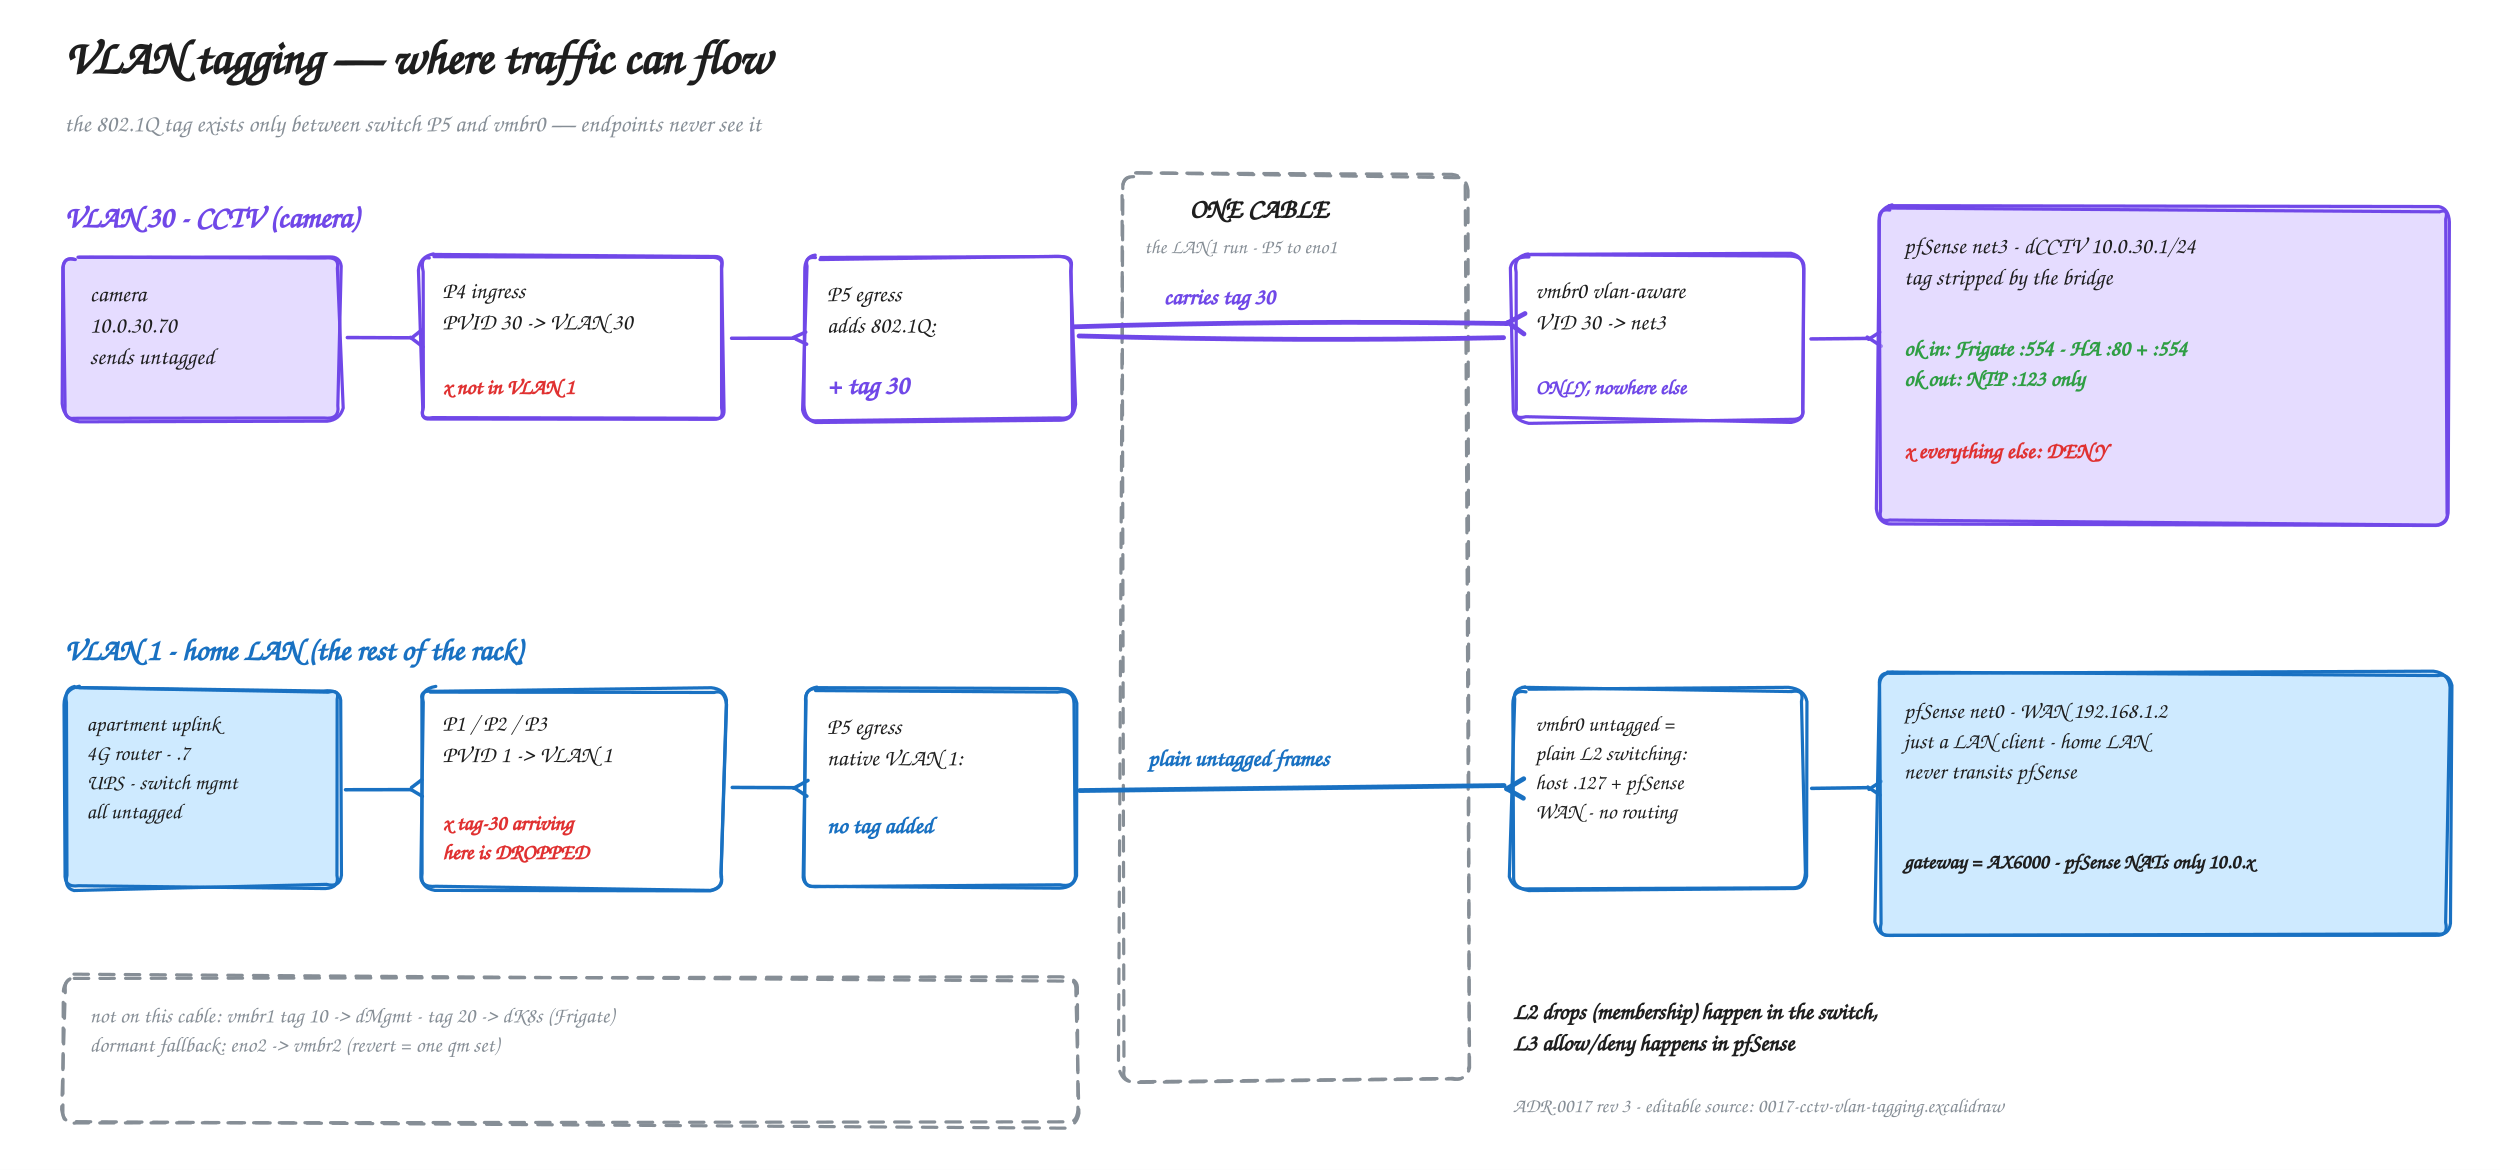
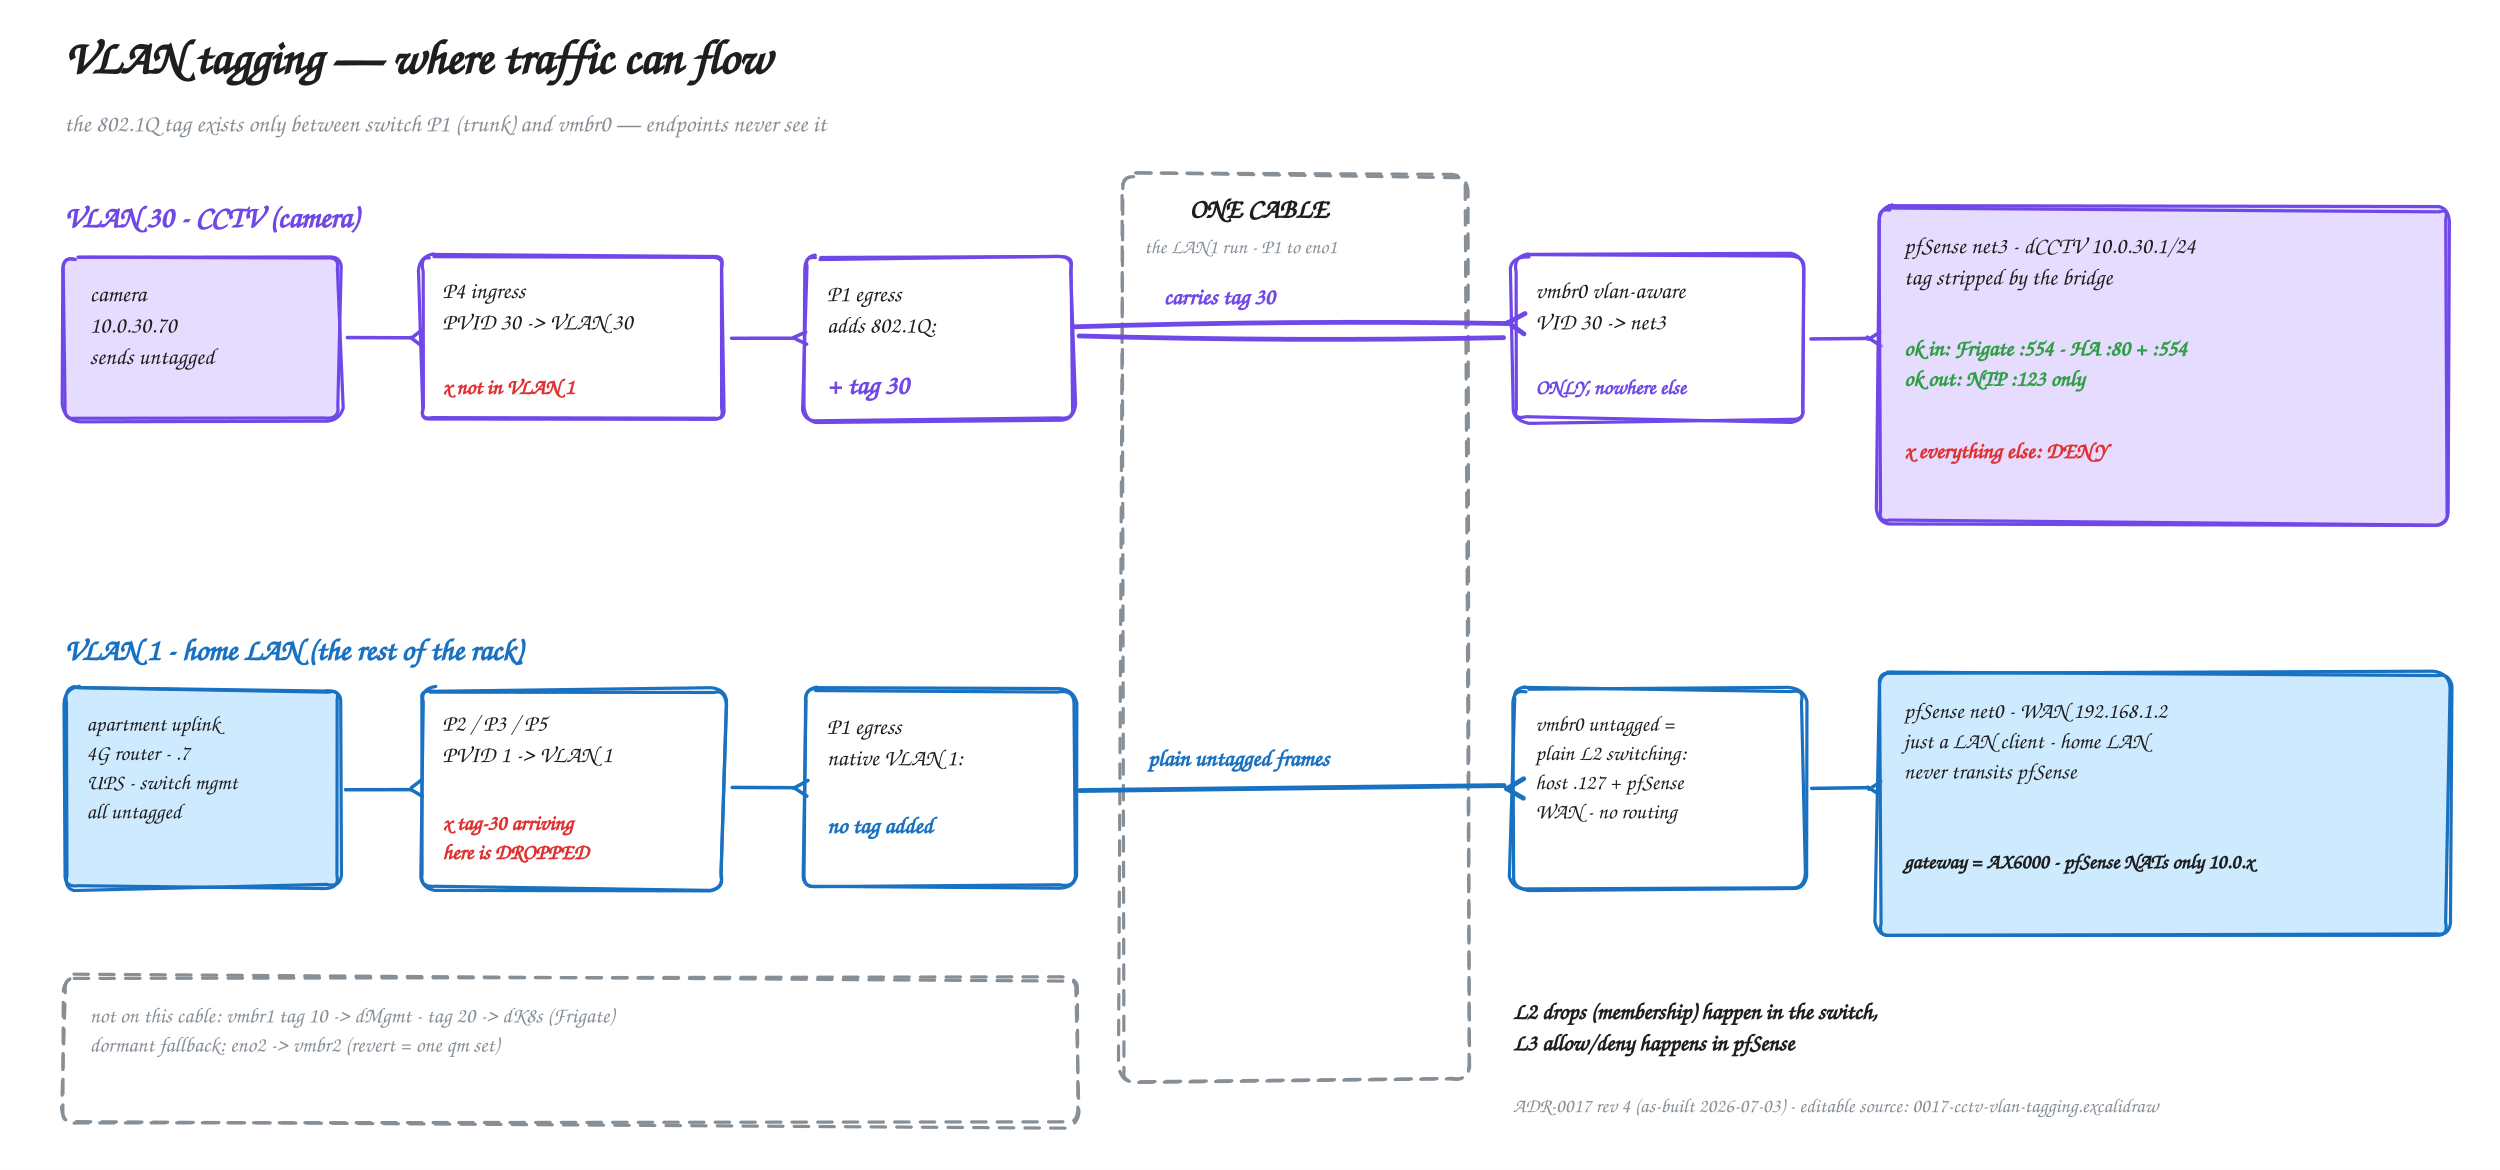
<svg xmlns="http://www.w3.org/2000/svg" width="1560" height="730" viewBox="0 0 1560 730">
  <rect width="1560" height="730" fill="#ffffff" />
  <text x="40" y="46.0" font-size="30" fill="#1e1e1e" font-family="'Segoe Print','Comic Sans MS','Chalkboard SE','Excalifont',cursive" font-weight="700">VLAN tagging — where traffic can flow</text>
-   <text x="40" y="82.0" font-size="15" fill="#868e96" font-family="'Segoe Print','Comic Sans MS','Chalkboard SE','Excalifont',cursive">the 802.1Q tag exists only between switch P5 and vmbr0 — endpoints never see it</text>
+   <text x="40" y="82.0" font-size="15" fill="#868e96" font-family="'Segoe Print','Comic Sans MS','Chalkboard SE','Excalifont',cursive">the 802.1Q tag exists only between switch P1 (trunk) and vmbr0 — endpoints never see it</text>
  <path d="M 708.613 107.91 L 906.01 108.782 Q 915 110 916.04 118.777 L 916.726 665.183 Q 915 675 906.656 672.931 L 706.762 675.024 Q 700 675 697.917 665.675 L 700.659 118.198 Q 700 110 706.77 110.393" fill="none" stroke="#868e96" stroke-width="2" stroke-linecap="round" stroke-dasharray="9,7" />
  <path d="M 709.361 107.829 L 908.346 110.872 Q 915 110 914.297 116.484 L 917.012 666.281 Q 915 675 905.208 673.226 L 709.529 675.456 Q 700 675 701.351 668.011 L 700.159 120.082 Q 700 110 707.466 110.229" fill="none" stroke="#868e96" stroke-width="2" stroke-linecap="round" stroke-dasharray="9,7" />
  <text x="742" y="136.0" font-size="17" fill="#1e1e1e" font-family="'Segoe Print','Comic Sans MS','Chalkboard SE','Excalifont',cursive" font-weight="700">ONE CABLE</text>
-   <text x="714" y="158.0" font-size="12.5" fill="#868e96" font-family="'Segoe Print','Comic Sans MS','Chalkboard SE','Excalifont',cursive">the LAN1 run - P5 to eno1</text>
+   <text x="714" y="158.0" font-size="12.5" fill="#868e96" font-family="'Segoe Print','Comic Sans MS','Chalkboard SE','Excalifont',cursive">the LAN1 run - P1 to eno1</text>
  <text x="40" y="142.0" font-size="19" fill="#7048e8" font-family="'Segoe Print','Comic Sans MS','Chalkboard SE','Excalifont',cursive" font-weight="700">VLAN 30 - CCTV (camera)</text>
  <path d="M 49.449 160.521 L 205.592 160.34 Q 212 160 212.9 166.002 L 210.803 253.073 Q 212 262 202.151 260.824 L 46.244 261.023 Q 40 262 40.597 253.405 L 39.429 166.722 Q 40 160 46.975 161.921" fill="#d0bfff" fill-opacity="0.55" stroke="#7048e8" stroke-width="2" stroke-linecap="round" />
  <path d="M 48.651 160.48 L 202.553 161.008 Q 212 160 210.519 167.47 L 214.154 254.616 Q 212 262 204.251 262.812 L 49.509 263.214 Q 40 262 38.808 251.941 L 39.188 166.978 Q 40 160 46.728 161.949" fill="none" stroke="#7048e8" stroke-width="2" stroke-linecap="round" />
  <text x="56" y="188.0" font-size="14.5" fill="#1e1e1e" font-family="'Segoe Print','Comic Sans MS','Chalkboard SE','Excalifont',cursive">camera</text>
  <text x="56" y="207.575" font-size="14.5" fill="#1e1e1e" font-family="'Segoe Print','Comic Sans MS','Chalkboard SE','Excalifont',cursive">10.0.30.70</text>
  <text x="56" y="227.15" font-size="14.5" fill="#1e1e1e" font-family="'Segoe Print','Comic Sans MS','Chalkboard SE','Excalifont',cursive">sends untagged</text>
  <path d="M 216.753 210.629 L 256.311 210.791" fill="none" stroke="#7048e8" stroke-width="2.2" stroke-linecap="round" />
  <path d="M 256.829 210.918 L 263.242 205.854" stroke="#7048e8" stroke-width="2.2" stroke-linecap="round" fill="none" />
  <path d="M 256.123 210.525 L 263.881 216.435" stroke="#7048e8" stroke-width="2.2" stroke-linecap="round" fill="none" />
  <path d="M 269.557 158.765 L 446.189 160.042 Q 452 160 450.2 166.007 L 450.282 254.561 Q 452 262 445.285 261.658 L 268.08 261.479 Q 262 262 264.183 254.128 L 264.073 169.587 Q 262 160 267.851 160.971" fill="none" stroke="#7048e8" stroke-width="2" stroke-linecap="round" />
  <path d="M 270.8 160.163 L 442.974 160.62 Q 452 160 450.291 167.713 L 451.796 255.997 Q 452 262 445.654 260.959 L 270.003 260.586 Q 262 262 263.816 255.63 L 261.113 168.611 Q 262 160 270.479 158.472" fill="none" stroke="#7048e8" stroke-width="2" stroke-linecap="round" />
  <text x="276" y="186.0" font-size="14.5" fill="#1e1e1e" font-family="'Segoe Print','Comic Sans MS','Chalkboard SE','Excalifont',cursive">P4 ingress</text>
  <text x="276" y="205.575" font-size="14.5" fill="#1e1e1e" font-family="'Segoe Print','Comic Sans MS','Chalkboard SE','Excalifont',cursive">PVID 30 -&gt; VLAN 30</text>
  <text x="276" y="246.0" font-size="13.5" fill="#e03131" font-family="'Segoe Print','Comic Sans MS','Chalkboard SE','Excalifont',cursive" font-weight="700">x not in VLAN 1</text>
  <path d="M 456.525 211.079 L 496.557 211.061" fill="none" stroke="#7048e8" stroke-width="2.2" stroke-linecap="round" />
  <path d="M 495.001 210.648 L 502.751 207.219" stroke="#7048e8" stroke-width="2.2" stroke-linecap="round" fill="none" />
  <path d="M 496.757 211.663 L 503.327 214.755" stroke="#7048e8" stroke-width="2.2" stroke-linecap="round" fill="none" />
  <path d="M 511.663 161.967 L 660.177 159.938 Q 670 160 668.105 169.147 L 671.17 252.365 Q 670 262 661.891 262.219 L 508.966 263.639 Q 502 262 501.662 252.732 L 502.173 169.012 Q 502 160 508.685 159.172" fill="none" stroke="#7048e8" stroke-width="2" stroke-linecap="round" />
  <path d="M 512.179 160.659 L 661.728 160.077 Q 670 160 668.332 166.789 L 669.288 254.389 Q 670 262 660.813 260.769 L 508.112 262.577 Q 502 262 500.807 255.784 L 503.582 166.112 Q 502 160 508.847 160.744" fill="none" stroke="#7048e8" stroke-width="2" stroke-linecap="round" />
-   <text x="516" y="188.0" font-size="14.5" fill="#1e1e1e" font-family="'Segoe Print','Comic Sans MS','Chalkboard SE','Excalifont',cursive">P5 egress</text>
+   <text x="516" y="188.0" font-size="14.5" fill="#1e1e1e" font-family="'Segoe Print','Comic Sans MS','Chalkboard SE','Excalifont',cursive">P1 egress</text>
  <text x="516" y="207.575" font-size="14.5" fill="#1e1e1e" font-family="'Segoe Print','Comic Sans MS','Chalkboard SE','Excalifont',cursive">adds 802.1Q:</text>
  <text x="516" y="246.0" font-size="17" fill="#7048e8" font-family="'Segoe Print','Comic Sans MS','Chalkboard SE','Excalifont',cursive" font-weight="700">+ tag 30</text>
  <path d="M 670.382 203.916 Q 806.0 199.714 940.313 201.88" fill="none" stroke="#7048e8" stroke-width="3" stroke-linecap="round" />
  <path d="M 673.353 209.638 Q 806.0 213.277 938.226 210.697" fill="none" stroke="#7048e8" stroke-width="3" stroke-linecap="round" />
  <path d="M 939.847 201.934 L 951.598 195.645" stroke="#7048e8" stroke-width="3" stroke-linecap="round" fill="none" />
  <path d="M 940.968 201.197 L 950.945 208.38" stroke="#7048e8" stroke-width="3" stroke-linecap="round" fill="none" />
  <text x="726" y="190.0" font-size="14.5" fill="#7048e8" font-family="'Segoe Print','Comic Sans MS','Chalkboard SE','Excalifont',cursive" font-weight="700">carries tag 30</text>
  <path d="M 953.591 158.894 L 1116.637 159.774 Q 1126 160 1125.656 167.026 L 1124.899 255.862 Q 1126 262 1117.75 263.59 L 952.221 260.023 Q 944 262 946.197 255.479 L 946.064 169.876 Q 944 160 953.534 158.532" fill="none" stroke="#7048e8" stroke-width="2" stroke-linecap="round" />
  <path d="M 951.937 158.74 L 1117.565 158.058 Q 1126 160 1125.467 170.135 L 1124.967 255.25 Q 1126 262 1117.802 261.661 L 954.012 264.18 Q 944 262 944.245 254.961 L 942.481 167.106 Q 944 160 954.062 160.348" fill="none" stroke="#7048e8" stroke-width="2" stroke-linecap="round" />
  <text x="958" y="186.0" font-size="14.5" fill="#1e1e1e" font-family="'Segoe Print','Comic Sans MS','Chalkboard SE','Excalifont',cursive">vmbr0 vlan-aware</text>
  <text x="958" y="205.575" font-size="14.5" fill="#1e1e1e" font-family="'Segoe Print','Comic Sans MS','Chalkboard SE','Excalifont',cursive">VID 30 -&gt; net3</text>
  <text x="958" y="246.0" font-size="13" fill="#7048e8" font-family="'Segoe Print','Comic Sans MS','Chalkboard SE','Excalifont',cursive" font-weight="700">ONLY, nowhere else</text>
  <path d="M 1130.084 211.496 L 1165.114 211.168" fill="none" stroke="#7048e8" stroke-width="2.2" stroke-linecap="round" />
  <path d="M 1166.006 211.705 L 1173.027 207.282" stroke="#7048e8" stroke-width="2.2" stroke-linecap="round" fill="none" />
  <path d="M 1165.16 210.372 L 1173.902 215.99" stroke="#7048e8" stroke-width="2.2" stroke-linecap="round" fill="none" />
  <path d="M 1178.835 128.328 L 1521.717 128.883 Q 1528 130 1528.416 138.525 L 1527.645 318.368 Q 1528 326 1520.1 327.913 L 1178.699 326.951 Q 1172 326 1170.85 317.541 L 1172.755 137.12 Q 1172 130 1179.191 131.108" fill="#d0bfff" fill-opacity="0.55" stroke="#7048e8" stroke-width="2" stroke-linecap="round" />
  <path d="M 1178.119 129.816 L 1522.193 132.183 Q 1528 130 1526.122 136.738 L 1526.967 319.906 Q 1528 326 1521.676 327.669 L 1179.426 324.494 Q 1172 326 1173.468 318.896 L 1172.491 140.144 Q 1172 130 1180.677 127.834" fill="none" stroke="#7048e8" stroke-width="2" stroke-linecap="round" />
  <text x="1188" y="158.0" font-size="14.5" fill="#1e1e1e" font-family="'Segoe Print','Comic Sans MS','Chalkboard SE','Excalifont',cursive">pfSense net3 - dCCTV 10.0.30.1/24</text>
  <text x="1188" y="177.575" font-size="14.5" fill="#1e1e1e" font-family="'Segoe Print','Comic Sans MS','Chalkboard SE','Excalifont',cursive">tag stripped by the bridge</text>
  <text x="1188" y="222.0" font-size="14" fill="#2f9e44" font-family="'Segoe Print','Comic Sans MS','Chalkboard SE','Excalifont',cursive" font-weight="700">ok in: Frigate :554 - HA :80 + :554</text>
  <text x="1188" y="240.9" font-size="14" fill="#2f9e44" font-family="'Segoe Print','Comic Sans MS','Chalkboard SE','Excalifont',cursive" font-weight="700">ok out: NTP :123 only</text>
  <text x="1188" y="286.0" font-size="14" fill="#e03131" font-family="'Segoe Print','Comic Sans MS','Chalkboard SE','Excalifont',cursive" font-weight="700">x everything else: DENY</text>
  <text x="40" y="412.0" font-size="19" fill="#1971c2" font-family="'Segoe Print','Comic Sans MS','Chalkboard SE','Excalifont',cursive" font-weight="700">VLAN 1 - home LAN (the rest of the rack)</text>
  <path d="M 49.395 429.117 L 204.719 431.931 Q 212 430 210.391 436.308 L 210.271 546.234 Q 212 554 202.998 554.461 L 48.957 552.696 Q 40 554 40.591 544.962 L 39.95 439.783 Q 40 430 49.523 428.206" fill="#a5d8ff" fill-opacity="0.55" stroke="#1971c2" stroke-width="2" stroke-linecap="round" />
  <path d="M 47.664 429.017 L 201.816 431.193 Q 212 430 212.603 436.953 L 213.061 546.227 Q 212 554 203.682 551.843 L 46.131 555.686 Q 40 554 41.777 546.201 L 41.472 438.363 Q 40 430 46.452 428.361" fill="none" stroke="#1971c2" stroke-width="2" stroke-linecap="round" />
  <text x="54" y="456.0" font-size="13.5" fill="#1e1e1e" font-family="'Segoe Print','Comic Sans MS','Chalkboard SE','Excalifont',cursive">apartment uplink</text>
  <text x="54" y="474.225" font-size="13.5" fill="#1e1e1e" font-family="'Segoe Print','Comic Sans MS','Chalkboard SE','Excalifont',cursive">4G router - .7</text>
  <text x="54" y="492.45" font-size="13.5" fill="#1e1e1e" font-family="'Segoe Print','Comic Sans MS','Chalkboard SE','Excalifont',cursive">UPS - switch mgmt</text>
  <text x="54" y="510.675" font-size="13.5" fill="#1e1e1e" font-family="'Segoe Print','Comic Sans MS','Chalkboard SE','Excalifont',cursive">all untagged</text>
  <path d="M 215.617 492.798 L 256.592 492.721" fill="none" stroke="#1971c2" stroke-width="2.2" stroke-linecap="round" />
  <path d="M 256.798 491.42 L 263.211 486.566" stroke="#1971c2" stroke-width="2.2" stroke-linecap="round" fill="none" />
  <path d="M 256.56 492.768 L 263.525 496.881" stroke="#1971c2" stroke-width="2.2" stroke-linecap="round" fill="none" />
  <path d="M 268.48 431.891 L 445.604 432.095 Q 452 430 453.367 439.678 L 449.909 547.041 Q 452 554 443.262 555.896 L 271.33 555.602 Q 262 554 263.367 544.974 L 263.264 436.276 Q 262 430 271.638 431.578" fill="none" stroke="#1971c2" stroke-width="2" stroke-linecap="round" />
  <path d="M 268.779 431.393 L 443.825 429.143 Q 452 430 453.3 436.801 L 449.904 544.65 Q 452 554 443.244 555.603 L 272.054 553.028 Q 262 554 262.623 545.559 L 264.117 438.159 Q 262 430 271.933 428.308" fill="none" stroke="#1971c2" stroke-width="2" stroke-linecap="round" />
-   <text x="276" y="456.0" font-size="14.5" fill="#1e1e1e" font-family="'Segoe Print','Comic Sans MS','Chalkboard SE','Excalifont',cursive">P1 / P2 / P3</text>
+   <text x="276" y="456.0" font-size="14.5" fill="#1e1e1e" font-family="'Segoe Print','Comic Sans MS','Chalkboard SE','Excalifont',cursive">P2 / P3 / P5</text>
  <text x="276" y="475.575" font-size="14.5" fill="#1e1e1e" font-family="'Segoe Print','Comic Sans MS','Chalkboard SE','Excalifont',cursive">PVID 1 -&gt; VLAN 1</text>
  <text x="276" y="518.0" font-size="13.5" fill="#e03131" font-family="'Segoe Print','Comic Sans MS','Chalkboard SE','Excalifont',cursive" font-weight="700">x tag-30 arriving</text>
  <text x="276" y="536.225" font-size="13.5" fill="#e03131" font-family="'Segoe Print','Comic Sans MS','Chalkboard SE','Excalifont',cursive" font-weight="700">here is DROPPED</text>
  <path d="M 456.941 491.357 L 496.925 491.531" fill="none" stroke="#1971c2" stroke-width="2.2" stroke-linecap="round" />
  <path d="M 495.217 491.869 L 504.169 486.988" stroke="#1971c2" stroke-width="2.2" stroke-linecap="round" fill="none" />
  <path d="M 496.212 492.023 L 503.482 496.793" stroke="#1971c2" stroke-width="2.2" stroke-linecap="round" fill="none" />
  <path d="M 508.921 430.919 L 659.807 431.873 Q 670 430 670.169 438.965 L 671.065 546.751 Q 670 554 661.403 552.108 L 510.723 553.253 Q 502 554 501.181 547.531 L 502.967 437.121 Q 502 430 509.161 429.597" fill="none" stroke="#1971c2" stroke-width="2" stroke-linecap="round" />
  <path d="M 509.571 429.101 L 660.36 429.65 Q 670 430 671.938 438.78 L 671.772 546.508 Q 670 554 661.124 554.211 L 507.802 553.062 Q 502 554 501.692 546.352 L 502.681 437.846 Q 502 430 509.746 428.74" fill="none" stroke="#1971c2" stroke-width="2" stroke-linecap="round" />
-   <text x="516" y="458.0" font-size="14.5" fill="#1e1e1e" font-family="'Segoe Print','Comic Sans MS','Chalkboard SE','Excalifont',cursive">P5 egress</text>
+   <text x="516" y="458.0" font-size="14.5" fill="#1e1e1e" font-family="'Segoe Print','Comic Sans MS','Chalkboard SE','Excalifont',cursive">P1 egress</text>
  <text x="516" y="477.575" font-size="14.5" fill="#1e1e1e" font-family="'Segoe Print','Comic Sans MS','Chalkboard SE','Excalifont',cursive">native VLAN 1:</text>
  <text x="516" y="520.0" font-size="14.5" fill="#1971c2" font-family="'Segoe Print','Comic Sans MS','Chalkboard SE','Excalifont',cursive" font-weight="700">no tag added</text>
  <path d="M 673.765 493.303 Q 806.0 491.785 938.547 490.173" fill="none" stroke="#1971c2" stroke-width="3" stroke-linecap="round" />
  <path d="M 940.031 492.266 L 950.81 485.935" stroke="#1971c2" stroke-width="3" stroke-linecap="round" fill="none" />
  <path d="M 940.502 492.346 L 950.589 498.1" stroke="#1971c2" stroke-width="3" stroke-linecap="round" fill="none" />
  <text x="716" y="478.0" font-size="14.5" fill="#1971c2" font-family="'Segoe Print','Comic Sans MS','Chalkboard SE','Excalifont',cursive" font-weight="700">plain untagged frames</text>
  <path d="M 949.907 428.877 L 1117.891 431.539 Q 1126 430 1124.12 437.624 L 1126.571 544.656 Q 1126 554 1118.864 553.975 L 950.874 554.687 Q 944 554 941.824 547.104 L 945.188 436.269 Q 944 430 951.671 428.574" fill="none" stroke="#1971c2" stroke-width="2" stroke-linecap="round" />
  <path d="M 954.015 430.079 L 1116.021 428.896 Q 1126 430 1127.533 437.808 L 1127.326 546.737 Q 1126 554 1120.147 554.42 L 953.98 555.722 Q 944 554 944.496 546.965 L 944.021 439.455 Q 944 430 952.211 431.748" fill="none" stroke="#1971c2" stroke-width="2" stroke-linecap="round" />
  <text x="958" y="456.0" font-size="13.5" fill="#1e1e1e" font-family="'Segoe Print','Comic Sans MS','Chalkboard SE','Excalifont',cursive">vmbr0 untagged =</text>
  <text x="958" y="474.225" font-size="13.5" fill="#1e1e1e" font-family="'Segoe Print','Comic Sans MS','Chalkboard SE','Excalifont',cursive">plain L2 switching:</text>
  <text x="958" y="492.45" font-size="13.5" fill="#1e1e1e" font-family="'Segoe Print','Comic Sans MS','Chalkboard SE','Excalifont',cursive">host .127 + pfSense</text>
  <text x="958" y="510.675" font-size="13.5" fill="#1e1e1e" font-family="'Segoe Print','Comic Sans MS','Chalkboard SE','Excalifont',cursive">WAN - no routing</text>
  <path d="M 1130.487 491.949 L 1165.518 491.494" fill="none" stroke="#1971c2" stroke-width="2.2" stroke-linecap="round" />
  <path d="M 1166.275 492.532 L 1173.755 487.614" stroke="#1971c2" stroke-width="2.2" stroke-linecap="round" fill="none" />
  <path d="M 1165.549 491.155 L 1173.283 496.183" stroke="#1971c2" stroke-width="2.2" stroke-linecap="round" fill="none" />
  <path d="M 1179.207 420.177 L 1518.409 418.818 Q 1528 420 1528.853 428.908 L 1526.083 575.593 Q 1528 584 1520.187 583.629 L 1178.71 583.649 Q 1172 584 1173.781 576.37 L 1172.86 429.57 Q 1172 420 1181.169 419.474" fill="#a5d8ff" fill-opacity="0.55" stroke="#1971c2" stroke-width="2" stroke-linecap="round" />
  <path d="M 1177.826 419.348 L 1521.115 421.555 Q 1528 420 1529.995 427.644 L 1529.089 576.203 Q 1528 584 1520.454 582.77 L 1178.765 583.718 Q 1172 584 1169.928 575.279 L 1172.788 427.579 Q 1172 420 1178.526 419.857" fill="none" stroke="#1971c2" stroke-width="2" stroke-linecap="round" />
  <text x="1188" y="448.0" font-size="14" fill="#1e1e1e" font-family="'Segoe Print','Comic Sans MS','Chalkboard SE','Excalifont',cursive">pfSense net0 - WAN 192.168.1.2</text>
  <text x="1188" y="466.9" font-size="14" fill="#1e1e1e" font-family="'Segoe Print','Comic Sans MS','Chalkboard SE','Excalifont',cursive">just a LAN client - home LAN</text>
  <text x="1188" y="485.8" font-size="14" fill="#1e1e1e" font-family="'Segoe Print','Comic Sans MS','Chalkboard SE','Excalifont',cursive">never transits pfSense</text>
  <text x="1188" y="542.0" font-size="13" fill="#1e1e1e" font-family="'Segoe Print','Comic Sans MS','Chalkboard SE','Excalifont',cursive" font-weight="700">gateway = AX6000 - pfSense NATs only 10.0.x</text>
  <path d="M 46.362 610.538 L 661.919 609.534 Q 672 610 672.283 615.919 L 672.628 692.397 Q 672 702 663.831 700.021 L 47.468 700.731 Q 40 702 39.238 695.149 L 39.468 619.109 Q 40 610 49.46 608.91" fill="none" stroke="#868e96" stroke-width="2" stroke-linecap="round" stroke-dasharray="9,7" />
  <path d="M 46.16 607.885 L 664.173 612.2 Q 672 610 671.34 618.661 L 673.237 694.668 Q 672 702 665.119 703.978 L 46.677 699.89 Q 40 702 38.47 692.355 L 40.746 618.281 Q 40 610 46.759 610.878" fill="none" stroke="#868e96" stroke-width="2" stroke-linecap="round" stroke-dasharray="9,7" />
  <text x="56" y="638.0" font-size="13.5" fill="#868e96" font-family="'Segoe Print','Comic Sans MS','Chalkboard SE','Excalifont',cursive">not on this cable: vmbr1 tag 10 -&gt; dMgmt - tag 20 -&gt; dK8s (Frigate)</text>
  <text x="56" y="656.225" font-size="13.5" fill="#868e96" font-family="'Segoe Print','Comic Sans MS','Chalkboard SE','Excalifont',cursive">dormant fallback: eno2 -&gt; vmbr2 (revert = one qm set)</text>
  <text x="944" y="636.0" font-size="14.5" fill="#1e1e1e" font-family="'Segoe Print','Comic Sans MS','Chalkboard SE','Excalifont',cursive" font-weight="700">L2 drops (membership) happen in the switch,</text>
  <text x="944" y="655.575" font-size="14.5" fill="#1e1e1e" font-family="'Segoe Print','Comic Sans MS','Chalkboard SE','Excalifont',cursive" font-weight="700">L3 allow/deny happens in pfSense</text>
-   <text x="944" y="694.0" font-size="12.5" fill="#868e96" font-family="'Segoe Print','Comic Sans MS','Chalkboard SE','Excalifont',cursive">ADR-0017 rev 3 - editable source: 0017-cctv-vlan-tagging.excalidraw</text>
+   <text x="944" y="694.0" font-size="12.5" fill="#868e96" font-family="'Segoe Print','Comic Sans MS','Chalkboard SE','Excalifont',cursive">ADR-0017 rev 4 (as-built 2026-07-03) - editable source: 0017-cctv-vlan-tagging.excalidraw</text>
</svg>
